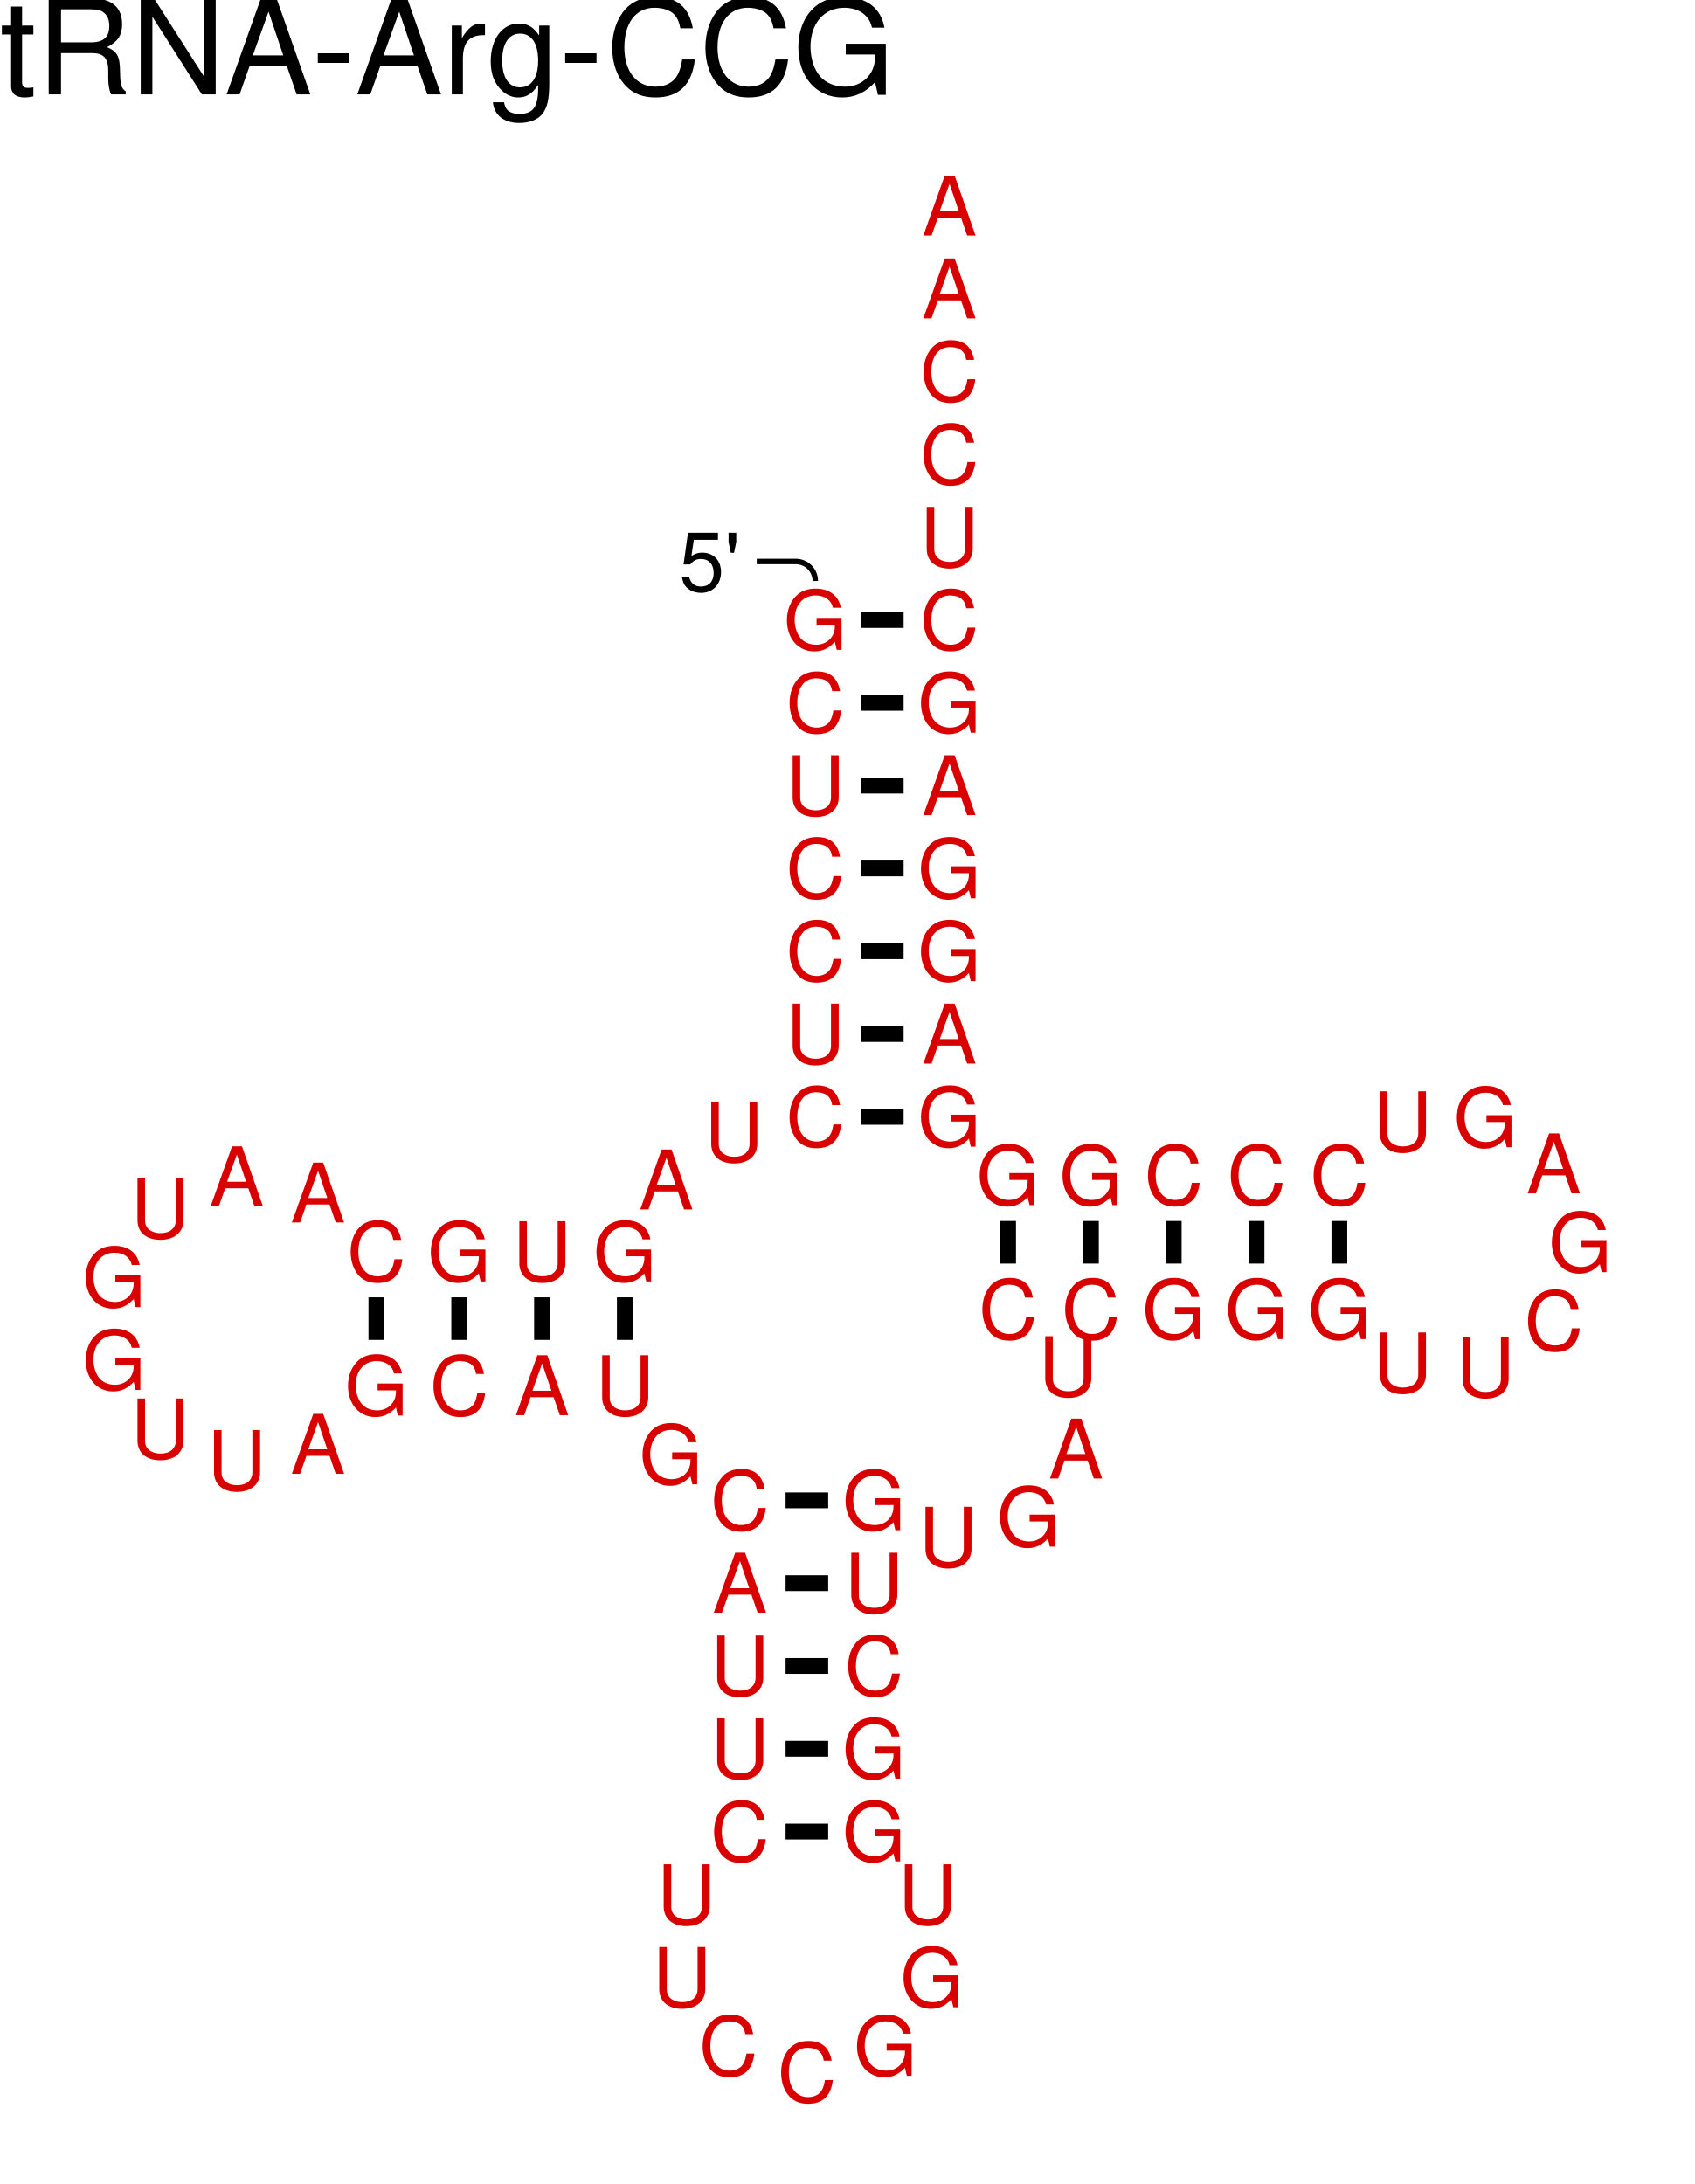
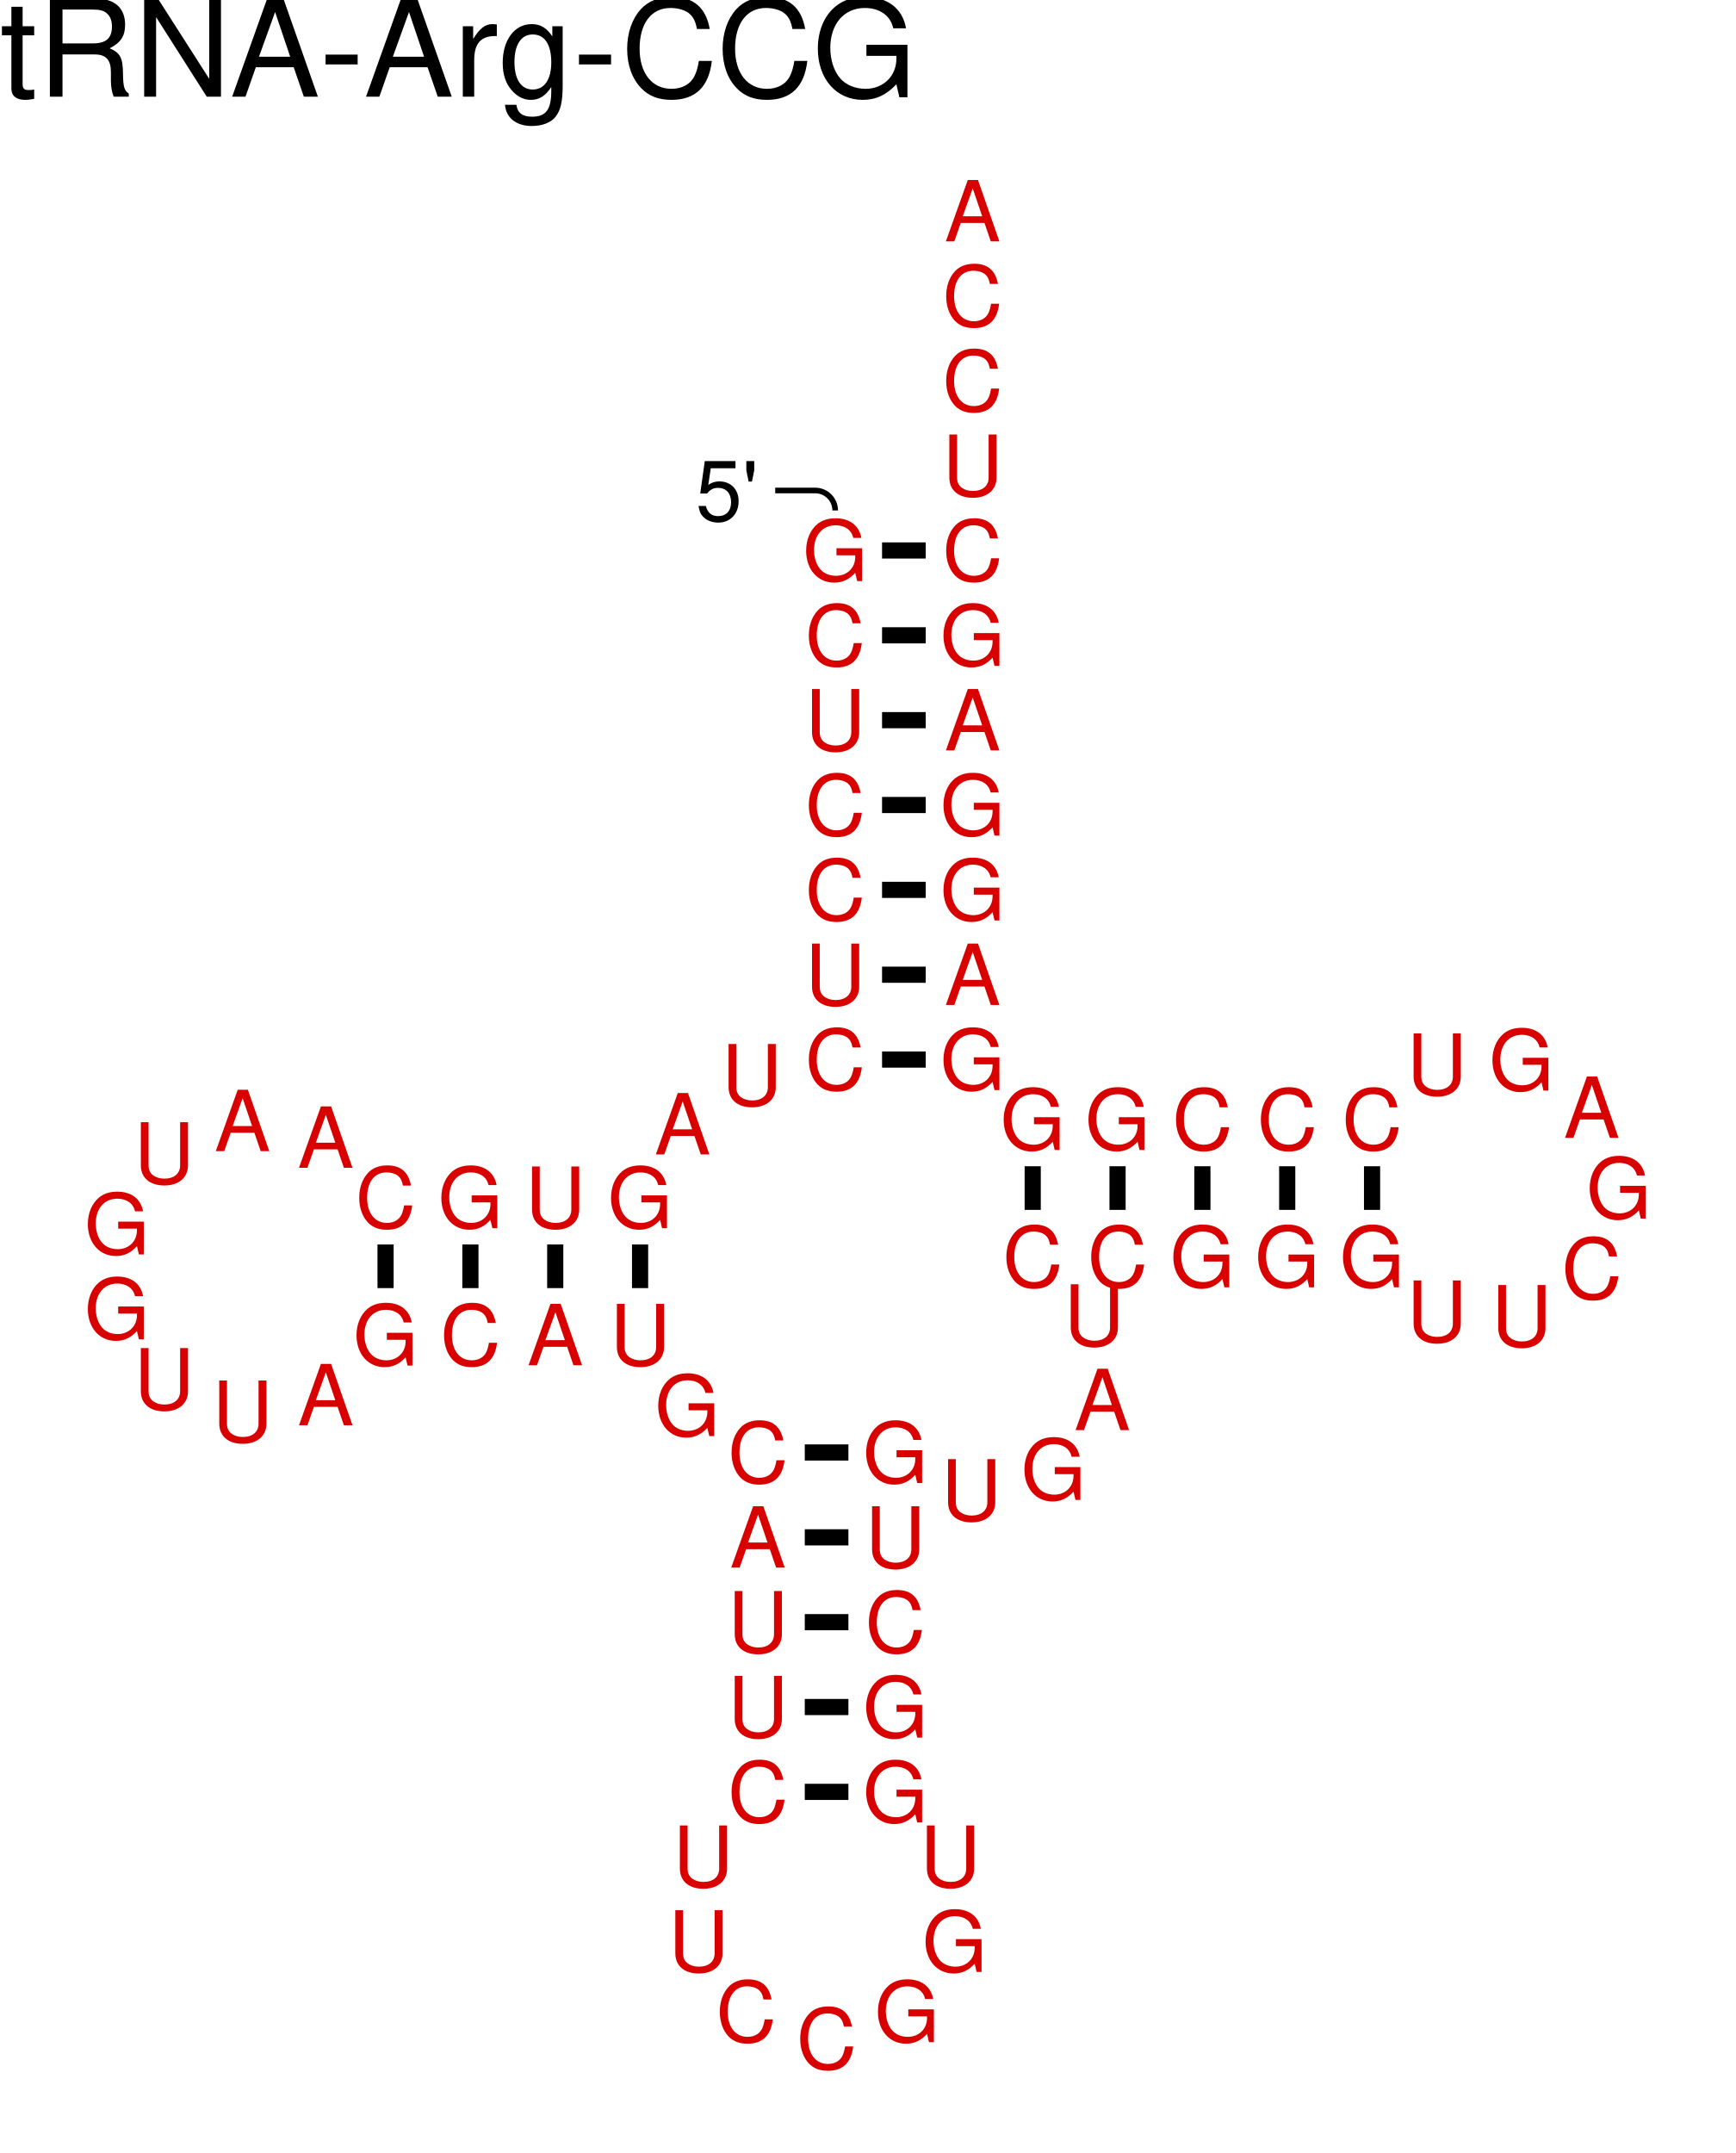
- <svg xmlns="http://www.w3.org/2000/svg" version="1.0" width="154.669" height="199.397" id="svg2403" xml:space="preserve">
+ <svg xmlns="http://www.w3.org/2000/svg" version="1.0" width="154.669" height="191.837" id="svg2403" xml:space="preserve">
  <text x="0" y="8.616" id="text1000">
    <tspan x="0" y="8.616" fill="#000000" font-variant="normal" font-weight="normal" font-style="normal" font-family="Helvetica, Arial, sans-serif" font-size="12" id="tspan1001">tRNA-Arg-CCG</tspan>
  </text>
+   <path fill="none" stroke="#000000" stroke-width="1.44" stroke-linecap="butt" stroke-linejoin="miter" d="M 78.602 49.048 L 82.49 49.048 " />
  <path fill="none" stroke="#000000" stroke-width="1.44" stroke-linecap="butt" stroke-linejoin="miter" d="M 78.602 56.608 L 82.49 56.608 " />
  <path fill="none" stroke="#000000" stroke-width="1.44" stroke-linecap="butt" stroke-linejoin="miter" d="M 78.602 64.168 L 82.49 64.168 " />
  <path fill="none" stroke="#000000" stroke-width="1.44" stroke-linecap="butt" stroke-linejoin="miter" d="M 78.602 71.728 L 82.49 71.728 " />
  <path fill="none" stroke="#000000" stroke-width="1.44" stroke-linecap="butt" stroke-linejoin="miter" d="M 78.602 79.288 L 82.49 79.288 " />
  <path fill="none" stroke="#000000" stroke-width="1.44" stroke-linecap="butt" stroke-linejoin="miter" d="M 78.602 86.849 L 82.49 86.849 " />
  <path fill="none" stroke="#000000" stroke-width="1.44" stroke-linecap="butt" stroke-linejoin="miter" d="M 78.602 94.409 L 82.49 94.409 " />
-   <path fill="none" stroke="#000000" stroke-width="1.44" stroke-linecap="butt" stroke-linejoin="miter" d="M 78.602 101.969 L 82.49 101.969 " />
-   <path fill="none" stroke="#000000" stroke-width="1.44" stroke-linecap="butt" stroke-linejoin="miter" d="M 57.038 118.445 L 57.038 122.333 " />
-   <path fill="none" stroke="#000000" stroke-width="1.44" stroke-linecap="butt" stroke-linejoin="miter" d="M 49.478 118.445 L 49.478 122.333 " />
-   <path fill="none" stroke="#000000" stroke-width="1.44" stroke-linecap="butt" stroke-linejoin="miter" d="M 41.919 118.445 L 41.919 122.333 " />
-   <path fill="none" stroke="#000000" stroke-width="1.44" stroke-linecap="butt" stroke-linejoin="miter" d="M 34.358 118.445 L 34.358 122.333 " />
+   <path fill="none" stroke="#000000" stroke-width="1.44" stroke-linecap="butt" stroke-linejoin="miter" d="M 57.038 110.885 L 57.038 114.773 " />
+   <path fill="none" stroke="#000000" stroke-width="1.44" stroke-linecap="butt" stroke-linejoin="miter" d="M 49.478 110.885 L 49.478 114.773 " />
+   <path fill="none" stroke="#000000" stroke-width="1.44" stroke-linecap="butt" stroke-linejoin="miter" d="M 41.919 110.885 L 41.919 114.773 " />
+   <path fill="none" stroke="#000000" stroke-width="1.44" stroke-linecap="butt" stroke-linejoin="miter" d="M 34.358 110.885 L 34.358 114.773 " />
+   <path fill="none" stroke="#000000" stroke-width="1.44" stroke-linecap="butt" stroke-linejoin="miter" d="M 71.715 129.42 L 75.603 129.42 " />
  <path fill="none" stroke="#000000" stroke-width="1.44" stroke-linecap="butt" stroke-linejoin="miter" d="M 71.715 136.98 L 75.603 136.98 " />
  <path fill="none" stroke="#000000" stroke-width="1.44" stroke-linecap="butt" stroke-linejoin="miter" d="M 71.715 144.54 L 75.603 144.54 " />
  <path fill="none" stroke="#000000" stroke-width="1.44" stroke-linecap="butt" stroke-linejoin="miter" d="M 71.715 152.1 L 75.603 152.1 " />
  <path fill="none" stroke="#000000" stroke-width="1.44" stroke-linecap="butt" stroke-linejoin="miter" d="M 71.715 159.66 L 75.603 159.66 " />
-   <path fill="none" stroke="#000000" stroke-width="1.44" stroke-linecap="butt" stroke-linejoin="miter" d="M 71.715 167.22 L 75.603 167.22 " />
-   <path fill="none" stroke="#000000" stroke-width="1.44" stroke-linecap="butt" stroke-linejoin="miter" d="M 92.026 115.363 L 92.026 111.475 " />
-   <path fill="none" stroke="#000000" stroke-width="1.44" stroke-linecap="butt" stroke-linejoin="miter" d="M 99.587 115.363 L 99.587 111.475 " />
-   <path fill="none" stroke="#000000" stroke-width="1.44" stroke-linecap="butt" stroke-linejoin="miter" d="M 107.146 115.363 L 107.146 111.475 " />
-   <path fill="none" stroke="#000000" stroke-width="1.44" stroke-linecap="butt" stroke-linejoin="miter" d="M 114.706 115.363 L 114.706 111.475 " />
-   <path fill="none" stroke="#000000" stroke-width="1.44" stroke-linecap="butt" stroke-linejoin="miter" d="M 122.266 115.363 L 122.266 111.475 " />
-   <text x="71.508" y="59.301" id="text1002">
-     <tspan x="71.508" y="59.301" fill="#d90000" font-variant="normal" font-weight="normal" font-style="normal" font-family="Helvetica, Arial, sans-serif" font-size="7.5" id="tspan1003">G</tspan>
-   </text>
-   <text x="71.718" y="66.861" id="text1004">
-     <tspan x="71.718" y="66.861" fill="#d90000" font-variant="normal" font-weight="normal" font-style="normal" font-family="Helvetica, Arial, sans-serif" font-size="7.5" id="tspan1005">C</tspan>
-   </text>
-   <text x="71.718" y="74.421" id="text1006">
-     <tspan x="71.718" y="74.421" fill="#d90000" font-variant="normal" font-weight="normal" font-style="normal" font-family="Helvetica, Arial, sans-serif" font-size="7.5" id="tspan1007">U</tspan>
-   </text>
-   <text x="71.718" y="81.981" id="text1008">
-     <tspan x="71.718" y="81.981" fill="#d90000" font-variant="normal" font-weight="normal" font-style="normal" font-family="Helvetica, Arial, sans-serif" font-size="7.5" id="tspan1009">C</tspan>
-   </text>
-   <text x="71.718" y="89.541" id="text1010">
-     <tspan x="71.718" y="89.541" fill="#d90000" font-variant="normal" font-weight="normal" font-style="normal" font-family="Helvetica, Arial, sans-serif" font-size="7.5" id="tspan1011">C</tspan>
-   </text>
-   <text x="71.718" y="97.101" id="text1012">
-     <tspan x="71.718" y="97.101" fill="#d90000" font-variant="normal" font-weight="normal" font-style="normal" font-family="Helvetica, Arial, sans-serif" font-size="7.5" id="tspan1013">U</tspan>
-   </text>
-   <text x="71.718" y="104.661" id="text1014">
-     <tspan x="71.718" y="104.661" fill="#d90000" font-variant="normal" font-weight="normal" font-style="normal" font-family="Helvetica, Arial, sans-serif" font-size="7.5" id="tspan1015">C</tspan>
-   </text>
-   <text x="64.287" y="106.051" id="text1016">
-     <tspan x="64.287" y="106.051" fill="#d90000" font-variant="normal" font-weight="normal" font-style="normal" font-family="Helvetica, Arial, sans-serif" font-size="7.5" id="tspan1017">U</tspan>
-   </text>
-   <text x="58.321" y="110.417" id="text1018">
-     <tspan x="58.321" y="110.417" fill="#d90000" font-variant="normal" font-weight="normal" font-style="normal" font-family="Helvetica, Arial, sans-serif" font-size="7.5" id="tspan1019">A</tspan>
-   </text>
-   <text x="54.121" y="116.962" id="text1020">
-     <tspan x="54.121" y="116.962" fill="#d90000" font-variant="normal" font-weight="normal" font-style="normal" font-family="Helvetica, Arial, sans-serif" font-size="7.5" id="tspan1021">G</tspan>
-   </text>
-   <text x="46.771" y="116.962" id="text1022">
-     <tspan x="46.771" y="116.962" fill="#d90000" font-variant="normal" font-weight="normal" font-style="normal" font-family="Helvetica, Arial, sans-serif" font-size="7.5" id="tspan1023">U</tspan>
-   </text>
-   <text x="39.001" y="116.962" id="text1024">
-     <tspan x="39.001" y="116.962" fill="#d90000" font-variant="normal" font-weight="normal" font-style="normal" font-family="Helvetica, Arial, sans-serif" font-size="7.5" id="tspan1025">G</tspan>
-   </text>
-   <text x="31.651" y="116.962" id="text1026">
-     <tspan x="31.651" y="116.962" fill="#d90000" font-variant="normal" font-weight="normal" font-style="normal" font-family="Helvetica, Arial, sans-serif" font-size="7.5" id="tspan1027">C</tspan>
-   </text>
-   <text x="26.518" y="111.609" id="text1028">
-     <tspan x="26.518" y="111.609" fill="#d90000" font-variant="normal" font-weight="normal" font-style="normal" font-family="Helvetica, Arial, sans-serif" font-size="7.5" id="tspan1029">A</tspan>
-   </text>
-   <text x="19.105" y="110.128" id="text1030">
-     <tspan x="19.105" y="110.128" fill="#d90000" font-variant="normal" font-weight="normal" font-style="normal" font-family="Helvetica, Arial, sans-serif" font-size="7.5" id="tspan1031">A</tspan>
-   </text>
-   <text x="11.912" y="113.017" id="text1032">
-     <tspan x="11.912" y="113.017" fill="#d90000" font-variant="normal" font-weight="normal" font-style="normal" font-family="Helvetica, Arial, sans-serif" font-size="7.5" id="tspan1033">U</tspan>
-   </text>
-   <text x="7.5" y="119.302" id="text1034">
-     <tspan x="7.5" y="119.302" fill="#d90000" font-variant="normal" font-weight="normal" font-style="normal" font-family="Helvetica, Arial, sans-serif" font-size="7.5" id="tspan1035">G</tspan>
-   </text>
-   <text x="7.5" y="126.862" id="text1036">
-     <tspan x="7.5" y="126.862" fill="#d90000" font-variant="normal" font-weight="normal" font-style="normal" font-family="Helvetica, Arial, sans-serif" font-size="7.5" id="tspan1037">G</tspan>
-   </text>
-   <text x="11.912" y="133.146" id="text1038">
-     <tspan x="11.912" y="133.146" fill="#d90000" font-variant="normal" font-weight="normal" font-style="normal" font-family="Helvetica, Arial, sans-serif" font-size="7.5" id="tspan1039">U</tspan>
-   </text>
-   <text x="18.898" y="136.035" id="text1040">
-     <tspan x="18.898" y="136.035" fill="#d90000" font-variant="normal" font-weight="normal" font-style="normal" font-family="Helvetica, Arial, sans-serif" font-size="7.5" id="tspan1041">U</tspan>
-   </text>
-   <text x="26.518" y="134.554" id="text1042">
-     <tspan x="26.518" y="134.554" fill="#d90000" font-variant="normal" font-weight="normal" font-style="normal" font-family="Helvetica, Arial, sans-serif" font-size="7.5" id="tspan1043">A</tspan>
-   </text>
-   <text x="31.441" y="129.202" id="text1044">
-     <tspan x="31.441" y="129.202" fill="#d90000" font-variant="normal" font-weight="normal" font-style="normal" font-family="Helvetica, Arial, sans-serif" font-size="7.5" id="tspan1045">G</tspan>
-   </text>
-   <text x="39.211" y="129.202" id="text1046">
-     <tspan x="39.211" y="129.202" fill="#d90000" font-variant="normal" font-weight="normal" font-style="normal" font-family="Helvetica, Arial, sans-serif" font-size="7.5" id="tspan1047">C</tspan>
-   </text>
-   <text x="46.977" y="129.202" id="text1048">
-     <tspan x="46.977" y="129.202" fill="#d90000" font-variant="normal" font-weight="normal" font-style="normal" font-family="Helvetica, Arial, sans-serif" font-size="7.5" id="tspan1049">A</tspan>
-   </text>
-   <text x="54.331" y="129.202" id="text1050">
-     <tspan x="54.331" y="129.202" fill="#d90000" font-variant="normal" font-weight="normal" font-style="normal" font-family="Helvetica, Arial, sans-serif" font-size="7.5" id="tspan1051">U</tspan>
-   </text>
-   <text x="58.328" y="135.483" id="text1052">
-     <tspan x="58.328" y="135.483" fill="#d90000" font-variant="normal" font-weight="normal" font-style="normal" font-family="Helvetica, Arial, sans-serif" font-size="7.5" id="tspan1053">G</tspan>
-   </text>
-   <text x="64.831" y="139.673" id="text1054">
-     <tspan x="64.831" y="139.673" fill="#d90000" font-variant="normal" font-weight="normal" font-style="normal" font-family="Helvetica, Arial, sans-serif" font-size="7.5" id="tspan1055">C</tspan>
-   </text>
-   <text x="65.037" y="147.233" id="text1056">
-     <tspan x="65.037" y="147.233" fill="#d90000" font-variant="normal" font-weight="normal" font-style="normal" font-family="Helvetica, Arial, sans-serif" font-size="7.5" id="tspan1057">A</tspan>
-   </text>
-   <text x="64.831" y="154.793" id="text1058">
-     <tspan x="64.831" y="154.793" fill="#d90000" font-variant="normal" font-weight="normal" font-style="normal" font-family="Helvetica, Arial, sans-serif" font-size="7.5" id="tspan1059">U</tspan>
-   </text>
-   <text x="64.831" y="162.353" id="text1060">
-     <tspan x="64.831" y="162.353" fill="#d90000" font-variant="normal" font-weight="normal" font-style="normal" font-family="Helvetica, Arial, sans-serif" font-size="7.5" id="tspan1061">U</tspan>
-   </text>
-   <text x="64.831" y="169.913" id="text1062">
-     <tspan x="64.831" y="169.913" fill="#d90000" font-variant="normal" font-weight="normal" font-style="normal" font-family="Helvetica, Arial, sans-serif" font-size="7.5" id="tspan1063">C</tspan>
-   </text>
-   <text x="59.944" y="175.68" id="text1064">
-     <tspan x="59.944" y="175.68" fill="#d90000" font-variant="normal" font-weight="normal" font-style="normal" font-family="Helvetica, Arial, sans-serif" font-size="7.5" id="tspan1065">U</tspan>
-   </text>
-   <text x="59.541" y="183.23" id="text1066">
-     <tspan x="59.541" y="183.23" fill="#d90000" font-variant="normal" font-weight="normal" font-style="normal" font-family="Helvetica, Arial, sans-serif" font-size="7.5" id="tspan1067">U</tspan>
-   </text>
-   <text x="63.786" y="189.485" id="text1068">
-     <tspan x="63.786" y="189.485" fill="#d90000" font-variant="normal" font-weight="normal" font-style="normal" font-family="Helvetica, Arial, sans-serif" font-size="7.5" id="tspan1069">C</tspan>
-   </text>
-   <text x="70.951" y="191.897" id="text1070">
-     <tspan x="70.951" y="191.897" fill="#d90000" font-variant="normal" font-weight="normal" font-style="normal" font-family="Helvetica, Arial, sans-serif" font-size="7.5" id="tspan1071">C</tspan>
-   </text>
-   <text x="77.906" y="189.485" id="text1072">
-     <tspan x="77.906" y="189.485" fill="#d90000" font-variant="normal" font-weight="normal" font-style="normal" font-family="Helvetica, Arial, sans-serif" font-size="7.5" id="tspan1073">G</tspan>
-   </text>
-   <text x="82.151" y="183.23" id="text1074">
-     <tspan x="82.151" y="183.23" fill="#d90000" font-variant="normal" font-weight="normal" font-style="normal" font-family="Helvetica, Arial, sans-serif" font-size="7.5" id="tspan1075">G</tspan>
-   </text>
-   <text x="81.959" y="175.68" id="text1076">
-     <tspan x="81.959" y="175.68" fill="#d90000" font-variant="normal" font-weight="normal" font-style="normal" font-family="Helvetica, Arial, sans-serif" font-size="7.5" id="tspan1077">U</tspan>
-   </text>
-   <text x="76.861" y="169.913" id="text1078">
-     <tspan x="76.861" y="169.913" fill="#d90000" font-variant="normal" font-weight="normal" font-style="normal" font-family="Helvetica, Arial, sans-serif" font-size="7.5" id="tspan1079">G</tspan>
-   </text>
-   <text x="76.861" y="162.353" id="text1080">
-     <tspan x="76.861" y="162.353" fill="#d90000" font-variant="normal" font-weight="normal" font-style="normal" font-family="Helvetica, Arial, sans-serif" font-size="7.5" id="tspan1081">G</tspan>
-   </text>
-   <text x="77.071" y="154.793" id="text1082">
-     <tspan x="77.071" y="154.793" fill="#d90000" font-variant="normal" font-weight="normal" font-style="normal" font-family="Helvetica, Arial, sans-serif" font-size="7.5" id="tspan1083">C</tspan>
-   </text>
-   <text x="77.071" y="147.233" id="text1084">
-     <tspan x="77.071" y="147.233" fill="#d90000" font-variant="normal" font-weight="normal" font-style="normal" font-family="Helvetica, Arial, sans-serif" font-size="7.5" id="tspan1085">U</tspan>
-   </text>
-   <text x="76.861" y="139.673" id="text1086">
-     <tspan x="76.861" y="139.673" fill="#d90000" font-variant="normal" font-weight="normal" font-style="normal" font-family="Helvetica, Arial, sans-serif" font-size="7.5" id="tspan1087">G</tspan>
-   </text>
-   <text x="83.843" y="143.034" id="text1088">
-     <tspan x="83.843" y="143.034" fill="#d90000" font-variant="normal" font-weight="normal" font-style="normal" font-family="Helvetica, Arial, sans-serif" font-size="7.5" id="tspan1089">U</tspan>
-   </text>
-   <text x="90.96" y="141.171" id="text1090">
-     <tspan x="90.96" y="141.171" fill="#d90000" font-variant="normal" font-weight="normal" font-style="normal" font-family="Helvetica, Arial, sans-serif" font-size="7.5" id="tspan1091">G</tspan>
-   </text>
-   <text x="95.721" y="134.984" id="text1092">
-     <tspan x="95.721" y="134.984" fill="#d90000" font-variant="normal" font-weight="normal" font-style="normal" font-family="Helvetica, Arial, sans-serif" font-size="7.5" id="tspan1093">A</tspan>
-   </text>
-   <text x="94.779" y="127.46" id="text1094">
-     <tspan x="94.779" y="127.46" fill="#d90000" font-variant="normal" font-weight="normal" font-style="normal" font-family="Helvetica, Arial, sans-serif" font-size="7.5" id="tspan1095">U</tspan>
-   </text>
-   <text x="89.319" y="122.231" id="text1096">
-     <tspan x="89.319" y="122.231" fill="#d90000" font-variant="normal" font-weight="normal" font-style="normal" font-family="Helvetica, Arial, sans-serif" font-size="7.5" id="tspan1097">C</tspan>
-   </text>
-   <text x="96.879" y="122.231" id="text1098">
-     <tspan x="96.879" y="122.231" fill="#d90000" font-variant="normal" font-weight="normal" font-style="normal" font-family="Helvetica, Arial, sans-serif" font-size="7.5" id="tspan1099">C</tspan>
-   </text>
-   <text x="104.229" y="122.231" id="text1100">
-     <tspan x="104.229" y="122.231" fill="#d90000" font-variant="normal" font-weight="normal" font-style="normal" font-family="Helvetica, Arial, sans-serif" font-size="7.5" id="tspan1101">G</tspan>
-   </text>
-   <text x="111.789" y="122.231" id="text1102">
-     <tspan x="111.789" y="122.231" fill="#d90000" font-variant="normal" font-weight="normal" font-style="normal" font-family="Helvetica, Arial, sans-serif" font-size="7.5" id="tspan1103">G</tspan>
-   </text>
-   <text x="119.349" y="122.231" id="text1104">
-     <tspan x="119.349" y="122.231" fill="#d90000" font-variant="normal" font-weight="normal" font-style="normal" font-family="Helvetica, Arial, sans-serif" font-size="7.5" id="tspan1105">G</tspan>
-   </text>
-   <text x="125.327" y="127.119" id="text1106">
-     <tspan x="125.327" y="127.119" fill="#d90000" font-variant="normal" font-weight="normal" font-style="normal" font-family="Helvetica, Arial, sans-serif" font-size="7.5" id="tspan1107">U</tspan>
-   </text>
-   <text x="132.876" y="127.522" id="text1108">
-     <tspan x="132.876" y="127.522" fill="#d90000" font-variant="normal" font-weight="normal" font-style="normal" font-family="Helvetica, Arial, sans-serif" font-size="7.5" id="tspan1109">U</tspan>
-   </text>
-   <text x="139.131" y="123.276" id="text1110">
-     <tspan x="139.131" y="123.276" fill="#d90000" font-variant="normal" font-weight="normal" font-style="normal" font-family="Helvetica, Arial, sans-serif" font-size="7.5" id="tspan1111">C</tspan>
-   </text>
-   <text x="141.334" y="116.111" id="text1112">
-     <tspan x="141.334" y="116.111" fill="#d90000" font-variant="normal" font-weight="normal" font-style="normal" font-family="Helvetica, Arial, sans-serif" font-size="7.5" id="tspan1113">G</tspan>
-   </text>
-   <text x="139.337" y="108.947" id="text1114">
-     <tspan x="139.337" y="108.947" fill="#d90000" font-variant="normal" font-weight="normal" font-style="normal" font-family="Helvetica, Arial, sans-serif" font-size="7.5" id="tspan1115">A</tspan>
-   </text>
-   <text x="132.666" y="104.701" id="text1116">
-     <tspan x="132.666" y="104.701" fill="#d90000" font-variant="normal" font-weight="normal" font-style="normal" font-family="Helvetica, Arial, sans-serif" font-size="7.5" id="tspan1117">G</tspan>
-   </text>
-   <text x="125.327" y="105.104" id="text1118">
-     <tspan x="125.327" y="105.104" fill="#d90000" font-variant="normal" font-weight="normal" font-style="normal" font-family="Helvetica, Arial, sans-serif" font-size="7.5" id="tspan1119">U</tspan>
-   </text>
-   <text x="119.559" y="109.991" id="text1120">
-     <tspan x="119.559" y="109.991" fill="#d90000" font-variant="normal" font-weight="normal" font-style="normal" font-family="Helvetica, Arial, sans-serif" font-size="7.5" id="tspan1121">C</tspan>
-   </text>
-   <text x="111.999" y="109.991" id="text1122">
-     <tspan x="111.999" y="109.991" fill="#d90000" font-variant="normal" font-weight="normal" font-style="normal" font-family="Helvetica, Arial, sans-serif" font-size="7.5" id="tspan1123">C</tspan>
-   </text>
-   <text x="104.439" y="109.991" id="text1124">
-     <tspan x="104.439" y="109.991" fill="#d90000" font-variant="normal" font-weight="normal" font-style="normal" font-family="Helvetica, Arial, sans-serif" font-size="7.5" id="tspan1125">C</tspan>
-   </text>
-   <text x="96.669" y="109.991" id="text1126">
-     <tspan x="96.669" y="109.991" fill="#d90000" font-variant="normal" font-weight="normal" font-style="normal" font-family="Helvetica, Arial, sans-serif" font-size="7.5" id="tspan1127">G</tspan>
-   </text>
-   <text x="89.109" y="109.991" id="text1128">
-     <tspan x="89.109" y="109.991" fill="#d90000" font-variant="normal" font-weight="normal" font-style="normal" font-family="Helvetica, Arial, sans-serif" font-size="7.5" id="tspan1129">G</tspan>
-   </text>
-   <text x="83.748" y="104.661" id="text1130">
-     <tspan x="83.748" y="104.661" fill="#d90000" font-variant="normal" font-weight="normal" font-style="normal" font-family="Helvetica, Arial, sans-serif" font-size="7.5" id="tspan1131">G</tspan>
-   </text>
-   <text x="84.164" y="97.101" id="text1132">
-     <tspan x="84.164" y="97.101" fill="#d90000" font-variant="normal" font-weight="normal" font-style="normal" font-family="Helvetica, Arial, sans-serif" font-size="7.5" id="tspan1133">A</tspan>
-   </text>
-   <text x="83.748" y="89.541" id="text1134">
-     <tspan x="83.748" y="89.541" fill="#d90000" font-variant="normal" font-weight="normal" font-style="normal" font-family="Helvetica, Arial, sans-serif" font-size="7.5" id="tspan1135">G</tspan>
-   </text>
-   <text x="83.748" y="81.981" id="text1136">
-     <tspan x="83.748" y="81.981" fill="#d90000" font-variant="normal" font-weight="normal" font-style="normal" font-family="Helvetica, Arial, sans-serif" font-size="7.5" id="tspan1137">G</tspan>
-   </text>
-   <text x="84.164" y="74.421" id="text1138">
-     <tspan x="84.164" y="74.421" fill="#d90000" font-variant="normal" font-weight="normal" font-style="normal" font-family="Helvetica, Arial, sans-serif" font-size="7.5" id="tspan1139">A</tspan>
-   </text>
-   <text x="83.748" y="66.861" id="text1140">
-     <tspan x="83.748" y="66.861" fill="#d90000" font-variant="normal" font-weight="normal" font-style="normal" font-family="Helvetica, Arial, sans-serif" font-size="7.5" id="tspan1141">G</tspan>
-   </text>
-   <text x="83.958" y="59.301" id="text1142">
-     <tspan x="83.958" y="59.301" fill="#d90000" font-variant="normal" font-weight="normal" font-style="normal" font-family="Helvetica, Arial, sans-serif" font-size="7.5" id="tspan1143">C</tspan>
-   </text>
-   <text x="83.958" y="51.741" id="text1144">
-     <tspan x="83.958" y="51.741" fill="#d90000" font-variant="normal" font-weight="normal" font-style="normal" font-family="Helvetica, Arial, sans-serif" font-size="7.5" id="tspan1145">U</tspan>
-   </text>
-   <text x="83.958" y="44.181" id="text1146">
-     <tspan x="83.958" y="44.181" fill="#d90000" font-variant="normal" font-weight="normal" font-style="normal" font-family="Helvetica, Arial, sans-serif" font-size="7.5" id="tspan1147">C</tspan>
-   </text>
-   <text x="83.958" y="36.621" id="text1148">
-     <tspan x="83.958" y="36.621" fill="#d90000" font-variant="normal" font-weight="normal" font-style="normal" font-family="Helvetica, Arial, sans-serif" font-size="7.5" id="tspan1149">C</tspan>
-   </text>
-   <text x="84.164" y="29.061" id="text1150">
-     <tspan x="84.164" y="29.061" fill="#d90000" font-variant="normal" font-weight="normal" font-style="normal" font-family="Helvetica, Arial, sans-serif" font-size="7.5" id="tspan1151">A</tspan>
-   </text>
-   <text x="84.164" y="21.501" id="text1152">
-     <tspan x="84.164" y="21.501" fill="#d90000" font-variant="normal" font-weight="normal" font-style="normal" font-family="Helvetica, Arial, sans-serif" font-size="7.5" id="tspan1153">A</tspan>
-   </text>
-   <path fill="none" stroke="#000000" stroke-width="0.5" stroke-linecap="butt" stroke-linejoin="miter" d="M 74.425 53.045 A 1.782,1.782 270 0,0 72.644,51.263L 69.08 51.263 " />
-   <text x="61.977" y="53.955" id="text1154">
-     <tspan x="61.977" y="53.955" fill="#000000" font-variant="normal" font-weight="normal" font-style="normal" font-family="Helvetica, Arial, sans-serif" font-size="7.5" id="tspan1155">5'</tspan>
+   <path fill="none" stroke="#000000" stroke-width="1.44" stroke-linecap="butt" stroke-linejoin="miter" d="M 92.026 107.803 L 92.026 103.915 " />
+   <path fill="none" stroke="#000000" stroke-width="1.44" stroke-linecap="butt" stroke-linejoin="miter" d="M 99.587 107.803 L 99.587 103.915 " />
+   <path fill="none" stroke="#000000" stroke-width="1.44" stroke-linecap="butt" stroke-linejoin="miter" d="M 107.146 107.803 L 107.146 103.915 " />
+   <path fill="none" stroke="#000000" stroke-width="1.44" stroke-linecap="butt" stroke-linejoin="miter" d="M 114.706 107.803 L 114.706 103.915 " />
+   <path fill="none" stroke="#000000" stroke-width="1.44" stroke-linecap="butt" stroke-linejoin="miter" d="M 122.266 107.803 L 122.266 103.915 " />
+   <text x="71.508" y="51.741" id="text1002">
+     <tspan x="71.508" y="51.741" fill="#d90000" font-variant="normal" font-weight="normal" font-style="normal" font-family="Helvetica, Arial, sans-serif" font-size="7.5" id="tspan1003">G</tspan>
+   </text>
+   <text x="71.718" y="59.301" id="text1004">
+     <tspan x="71.718" y="59.301" fill="#d90000" font-variant="normal" font-weight="normal" font-style="normal" font-family="Helvetica, Arial, sans-serif" font-size="7.5" id="tspan1005">C</tspan>
+   </text>
+   <text x="71.718" y="66.861" id="text1006">
+     <tspan x="71.718" y="66.861" fill="#d90000" font-variant="normal" font-weight="normal" font-style="normal" font-family="Helvetica, Arial, sans-serif" font-size="7.5" id="tspan1007">U</tspan>
+   </text>
+   <text x="71.718" y="74.421" id="text1008">
+     <tspan x="71.718" y="74.421" fill="#d90000" font-variant="normal" font-weight="normal" font-style="normal" font-family="Helvetica, Arial, sans-serif" font-size="7.5" id="tspan1009">C</tspan>
+   </text>
+   <text x="71.718" y="81.981" id="text1010">
+     <tspan x="71.718" y="81.981" fill="#d90000" font-variant="normal" font-weight="normal" font-style="normal" font-family="Helvetica, Arial, sans-serif" font-size="7.5" id="tspan1011">C</tspan>
+   </text>
+   <text x="71.718" y="89.541" id="text1012">
+     <tspan x="71.718" y="89.541" fill="#d90000" font-variant="normal" font-weight="normal" font-style="normal" font-family="Helvetica, Arial, sans-serif" font-size="7.5" id="tspan1013">U</tspan>
+   </text>
+   <text x="71.718" y="97.101" id="text1014">
+     <tspan x="71.718" y="97.101" fill="#d90000" font-variant="normal" font-weight="normal" font-style="normal" font-family="Helvetica, Arial, sans-serif" font-size="7.5" id="tspan1015">C</tspan>
+   </text>
+   <text x="64.287" y="98.491" id="text1016">
+     <tspan x="64.287" y="98.491" fill="#d90000" font-variant="normal" font-weight="normal" font-style="normal" font-family="Helvetica, Arial, sans-serif" font-size="7.5" id="tspan1017">U</tspan>
+   </text>
+   <text x="58.321" y="102.857" id="text1018">
+     <tspan x="58.321" y="102.857" fill="#d90000" font-variant="normal" font-weight="normal" font-style="normal" font-family="Helvetica, Arial, sans-serif" font-size="7.5" id="tspan1019">A</tspan>
+   </text>
+   <text x="54.121" y="109.402" id="text1020">
+     <tspan x="54.121" y="109.402" fill="#d90000" font-variant="normal" font-weight="normal" font-style="normal" font-family="Helvetica, Arial, sans-serif" font-size="7.5" id="tspan1021">G</tspan>
+   </text>
+   <text x="46.771" y="109.402" id="text1022">
+     <tspan x="46.771" y="109.402" fill="#d90000" font-variant="normal" font-weight="normal" font-style="normal" font-family="Helvetica, Arial, sans-serif" font-size="7.5" id="tspan1023">U</tspan>
+   </text>
+   <text x="39.001" y="109.402" id="text1024">
+     <tspan x="39.001" y="109.402" fill="#d90000" font-variant="normal" font-weight="normal" font-style="normal" font-family="Helvetica, Arial, sans-serif" font-size="7.5" id="tspan1025">G</tspan>
+   </text>
+   <text x="31.651" y="109.402" id="text1026">
+     <tspan x="31.651" y="109.402" fill="#d90000" font-variant="normal" font-weight="normal" font-style="normal" font-family="Helvetica, Arial, sans-serif" font-size="7.5" id="tspan1027">C</tspan>
+   </text>
+   <text x="26.518" y="104.049" id="text1028">
+     <tspan x="26.518" y="104.049" fill="#d90000" font-variant="normal" font-weight="normal" font-style="normal" font-family="Helvetica, Arial, sans-serif" font-size="7.5" id="tspan1029">A</tspan>
+   </text>
+   <text x="19.105" y="102.568" id="text1030">
+     <tspan x="19.105" y="102.568" fill="#d90000" font-variant="normal" font-weight="normal" font-style="normal" font-family="Helvetica, Arial, sans-serif" font-size="7.5" id="tspan1031">A</tspan>
+   </text>
+   <text x="11.912" y="105.457" id="text1032">
+     <tspan x="11.912" y="105.457" fill="#d90000" font-variant="normal" font-weight="normal" font-style="normal" font-family="Helvetica, Arial, sans-serif" font-size="7.5" id="tspan1033">U</tspan>
+   </text>
+   <text x="7.5" y="111.742" id="text1034">
+     <tspan x="7.5" y="111.742" fill="#d90000" font-variant="normal" font-weight="normal" font-style="normal" font-family="Helvetica, Arial, sans-serif" font-size="7.5" id="tspan1035">G</tspan>
+   </text>
+   <text x="7.5" y="119.302" id="text1036">
+     <tspan x="7.5" y="119.302" fill="#d90000" font-variant="normal" font-weight="normal" font-style="normal" font-family="Helvetica, Arial, sans-serif" font-size="7.5" id="tspan1037">G</tspan>
+   </text>
+   <text x="11.912" y="125.586" id="text1038">
+     <tspan x="11.912" y="125.586" fill="#d90000" font-variant="normal" font-weight="normal" font-style="normal" font-family="Helvetica, Arial, sans-serif" font-size="7.5" id="tspan1039">U</tspan>
+   </text>
+   <text x="18.898" y="128.475" id="text1040">
+     <tspan x="18.898" y="128.475" fill="#d90000" font-variant="normal" font-weight="normal" font-style="normal" font-family="Helvetica, Arial, sans-serif" font-size="7.5" id="tspan1041">U</tspan>
+   </text>
+   <text x="26.518" y="126.994" id="text1042">
+     <tspan x="26.518" y="126.994" fill="#d90000" font-variant="normal" font-weight="normal" font-style="normal" font-family="Helvetica, Arial, sans-serif" font-size="7.5" id="tspan1043">A</tspan>
+   </text>
+   <text x="31.441" y="121.642" id="text1044">
+     <tspan x="31.441" y="121.642" fill="#d90000" font-variant="normal" font-weight="normal" font-style="normal" font-family="Helvetica, Arial, sans-serif" font-size="7.5" id="tspan1045">G</tspan>
+   </text>
+   <text x="39.211" y="121.642" id="text1046">
+     <tspan x="39.211" y="121.642" fill="#d90000" font-variant="normal" font-weight="normal" font-style="normal" font-family="Helvetica, Arial, sans-serif" font-size="7.5" id="tspan1047">C</tspan>
+   </text>
+   <text x="46.977" y="121.642" id="text1048">
+     <tspan x="46.977" y="121.642" fill="#d90000" font-variant="normal" font-weight="normal" font-style="normal" font-family="Helvetica, Arial, sans-serif" font-size="7.5" id="tspan1049">A</tspan>
+   </text>
+   <text x="54.331" y="121.642" id="text1050">
+     <tspan x="54.331" y="121.642" fill="#d90000" font-variant="normal" font-weight="normal" font-style="normal" font-family="Helvetica, Arial, sans-serif" font-size="7.5" id="tspan1051">U</tspan>
+   </text>
+   <text x="58.328" y="127.923" id="text1052">
+     <tspan x="58.328" y="127.923" fill="#d90000" font-variant="normal" font-weight="normal" font-style="normal" font-family="Helvetica, Arial, sans-serif" font-size="7.5" id="tspan1053">G</tspan>
+   </text>
+   <text x="64.831" y="132.113" id="text1054">
+     <tspan x="64.831" y="132.113" fill="#d90000" font-variant="normal" font-weight="normal" font-style="normal" font-family="Helvetica, Arial, sans-serif" font-size="7.5" id="tspan1055">C</tspan>
+   </text>
+   <text x="65.037" y="139.673" id="text1056">
+     <tspan x="65.037" y="139.673" fill="#d90000" font-variant="normal" font-weight="normal" font-style="normal" font-family="Helvetica, Arial, sans-serif" font-size="7.5" id="tspan1057">A</tspan>
+   </text>
+   <text x="64.831" y="147.233" id="text1058">
+     <tspan x="64.831" y="147.233" fill="#d90000" font-variant="normal" font-weight="normal" font-style="normal" font-family="Helvetica, Arial, sans-serif" font-size="7.5" id="tspan1059">U</tspan>
+   </text>
+   <text x="64.831" y="154.793" id="text1060">
+     <tspan x="64.831" y="154.793" fill="#d90000" font-variant="normal" font-weight="normal" font-style="normal" font-family="Helvetica, Arial, sans-serif" font-size="7.5" id="tspan1061">U</tspan>
+   </text>
+   <text x="64.831" y="162.353" id="text1062">
+     <tspan x="64.831" y="162.353" fill="#d90000" font-variant="normal" font-weight="normal" font-style="normal" font-family="Helvetica, Arial, sans-serif" font-size="7.5" id="tspan1063">C</tspan>
+   </text>
+   <text x="59.944" y="168.12" id="text1064">
+     <tspan x="59.944" y="168.12" fill="#d90000" font-variant="normal" font-weight="normal" font-style="normal" font-family="Helvetica, Arial, sans-serif" font-size="7.5" id="tspan1065">U</tspan>
+   </text>
+   <text x="59.541" y="175.67" id="text1066">
+     <tspan x="59.541" y="175.67" fill="#d90000" font-variant="normal" font-weight="normal" font-style="normal" font-family="Helvetica, Arial, sans-serif" font-size="7.5" id="tspan1067">U</tspan>
+   </text>
+   <text x="63.786" y="181.925" id="text1068">
+     <tspan x="63.786" y="181.925" fill="#d90000" font-variant="normal" font-weight="normal" font-style="normal" font-family="Helvetica, Arial, sans-serif" font-size="7.5" id="tspan1069">C</tspan>
+   </text>
+   <text x="70.951" y="184.337" id="text1070">
+     <tspan x="70.951" y="184.337" fill="#d90000" font-variant="normal" font-weight="normal" font-style="normal" font-family="Helvetica, Arial, sans-serif" font-size="7.5" id="tspan1071">C</tspan>
+   </text>
+   <text x="77.906" y="181.925" id="text1072">
+     <tspan x="77.906" y="181.925" fill="#d90000" font-variant="normal" font-weight="normal" font-style="normal" font-family="Helvetica, Arial, sans-serif" font-size="7.5" id="tspan1073">G</tspan>
+   </text>
+   <text x="82.151" y="175.67" id="text1074">
+     <tspan x="82.151" y="175.67" fill="#d90000" font-variant="normal" font-weight="normal" font-style="normal" font-family="Helvetica, Arial, sans-serif" font-size="7.5" id="tspan1075">G</tspan>
+   </text>
+   <text x="81.959" y="168.12" id="text1076">
+     <tspan x="81.959" y="168.12" fill="#d90000" font-variant="normal" font-weight="normal" font-style="normal" font-family="Helvetica, Arial, sans-serif" font-size="7.5" id="tspan1077">U</tspan>
+   </text>
+   <text x="76.861" y="162.353" id="text1078">
+     <tspan x="76.861" y="162.353" fill="#d90000" font-variant="normal" font-weight="normal" font-style="normal" font-family="Helvetica, Arial, sans-serif" font-size="7.5" id="tspan1079">G</tspan>
+   </text>
+   <text x="76.861" y="154.793" id="text1080">
+     <tspan x="76.861" y="154.793" fill="#d90000" font-variant="normal" font-weight="normal" font-style="normal" font-family="Helvetica, Arial, sans-serif" font-size="7.5" id="tspan1081">G</tspan>
+   </text>
+   <text x="77.071" y="147.233" id="text1082">
+     <tspan x="77.071" y="147.233" fill="#d90000" font-variant="normal" font-weight="normal" font-style="normal" font-family="Helvetica, Arial, sans-serif" font-size="7.5" id="tspan1083">C</tspan>
+   </text>
+   <text x="77.071" y="139.673" id="text1084">
+     <tspan x="77.071" y="139.673" fill="#d90000" font-variant="normal" font-weight="normal" font-style="normal" font-family="Helvetica, Arial, sans-serif" font-size="7.5" id="tspan1085">U</tspan>
+   </text>
+   <text x="76.861" y="132.113" id="text1086">
+     <tspan x="76.861" y="132.113" fill="#d90000" font-variant="normal" font-weight="normal" font-style="normal" font-family="Helvetica, Arial, sans-serif" font-size="7.5" id="tspan1087">G</tspan>
+   </text>
+   <text x="83.843" y="135.474" id="text1088">
+     <tspan x="83.843" y="135.474" fill="#d90000" font-variant="normal" font-weight="normal" font-style="normal" font-family="Helvetica, Arial, sans-serif" font-size="7.5" id="tspan1089">U</tspan>
+   </text>
+   <text x="90.96" y="133.611" id="text1090">
+     <tspan x="90.96" y="133.611" fill="#d90000" font-variant="normal" font-weight="normal" font-style="normal" font-family="Helvetica, Arial, sans-serif" font-size="7.5" id="tspan1091">G</tspan>
+   </text>
+   <text x="95.721" y="127.424" id="text1092">
+     <tspan x="95.721" y="127.424" fill="#d90000" font-variant="normal" font-weight="normal" font-style="normal" font-family="Helvetica, Arial, sans-serif" font-size="7.5" id="tspan1093">A</tspan>
+   </text>
+   <text x="94.779" y="119.9" id="text1094">
+     <tspan x="94.779" y="119.9" fill="#d90000" font-variant="normal" font-weight="normal" font-style="normal" font-family="Helvetica, Arial, sans-serif" font-size="7.5" id="tspan1095">U</tspan>
+   </text>
+   <text x="89.319" y="114.671" id="text1096">
+     <tspan x="89.319" y="114.671" fill="#d90000" font-variant="normal" font-weight="normal" font-style="normal" font-family="Helvetica, Arial, sans-serif" font-size="7.5" id="tspan1097">C</tspan>
+   </text>
+   <text x="96.879" y="114.671" id="text1098">
+     <tspan x="96.879" y="114.671" fill="#d90000" font-variant="normal" font-weight="normal" font-style="normal" font-family="Helvetica, Arial, sans-serif" font-size="7.5" id="tspan1099">C</tspan>
+   </text>
+   <text x="104.229" y="114.671" id="text1100">
+     <tspan x="104.229" y="114.671" fill="#d90000" font-variant="normal" font-weight="normal" font-style="normal" font-family="Helvetica, Arial, sans-serif" font-size="7.5" id="tspan1101">G</tspan>
+   </text>
+   <text x="111.789" y="114.671" id="text1102">
+     <tspan x="111.789" y="114.671" fill="#d90000" font-variant="normal" font-weight="normal" font-style="normal" font-family="Helvetica, Arial, sans-serif" font-size="7.5" id="tspan1103">G</tspan>
+   </text>
+   <text x="119.349" y="114.671" id="text1104">
+     <tspan x="119.349" y="114.671" fill="#d90000" font-variant="normal" font-weight="normal" font-style="normal" font-family="Helvetica, Arial, sans-serif" font-size="7.5" id="tspan1105">G</tspan>
+   </text>
+   <text x="125.327" y="119.559" id="text1106">
+     <tspan x="125.327" y="119.559" fill="#d90000" font-variant="normal" font-weight="normal" font-style="normal" font-family="Helvetica, Arial, sans-serif" font-size="7.5" id="tspan1107">U</tspan>
+   </text>
+   <text x="132.876" y="119.962" id="text1108">
+     <tspan x="132.876" y="119.962" fill="#d90000" font-variant="normal" font-weight="normal" font-style="normal" font-family="Helvetica, Arial, sans-serif" font-size="7.5" id="tspan1109">U</tspan>
+   </text>
+   <text x="139.131" y="115.716" id="text1110">
+     <tspan x="139.131" y="115.716" fill="#d90000" font-variant="normal" font-weight="normal" font-style="normal" font-family="Helvetica, Arial, sans-serif" font-size="7.5" id="tspan1111">C</tspan>
+   </text>
+   <text x="141.334" y="108.551" id="text1112">
+     <tspan x="141.334" y="108.551" fill="#d90000" font-variant="normal" font-weight="normal" font-style="normal" font-family="Helvetica, Arial, sans-serif" font-size="7.5" id="tspan1113">G</tspan>
+   </text>
+   <text x="139.337" y="101.387" id="text1114">
+     <tspan x="139.337" y="101.387" fill="#d90000" font-variant="normal" font-weight="normal" font-style="normal" font-family="Helvetica, Arial, sans-serif" font-size="7.5" id="tspan1115">A</tspan>
+   </text>
+   <text x="132.666" y="97.141" id="text1116">
+     <tspan x="132.666" y="97.141" fill="#d90000" font-variant="normal" font-weight="normal" font-style="normal" font-family="Helvetica, Arial, sans-serif" font-size="7.5" id="tspan1117">G</tspan>
+   </text>
+   <text x="125.327" y="97.544" id="text1118">
+     <tspan x="125.327" y="97.544" fill="#d90000" font-variant="normal" font-weight="normal" font-style="normal" font-family="Helvetica, Arial, sans-serif" font-size="7.5" id="tspan1119">U</tspan>
+   </text>
+   <text x="119.559" y="102.431" id="text1120">
+     <tspan x="119.559" y="102.431" fill="#d90000" font-variant="normal" font-weight="normal" font-style="normal" font-family="Helvetica, Arial, sans-serif" font-size="7.5" id="tspan1121">C</tspan>
+   </text>
+   <text x="111.999" y="102.431" id="text1122">
+     <tspan x="111.999" y="102.431" fill="#d90000" font-variant="normal" font-weight="normal" font-style="normal" font-family="Helvetica, Arial, sans-serif" font-size="7.5" id="tspan1123">C</tspan>
+   </text>
+   <text x="104.439" y="102.431" id="text1124">
+     <tspan x="104.439" y="102.431" fill="#d90000" font-variant="normal" font-weight="normal" font-style="normal" font-family="Helvetica, Arial, sans-serif" font-size="7.5" id="tspan1125">C</tspan>
+   </text>
+   <text x="96.669" y="102.431" id="text1126">
+     <tspan x="96.669" y="102.431" fill="#d90000" font-variant="normal" font-weight="normal" font-style="normal" font-family="Helvetica, Arial, sans-serif" font-size="7.5" id="tspan1127">G</tspan>
+   </text>
+   <text x="89.109" y="102.431" id="text1128">
+     <tspan x="89.109" y="102.431" fill="#d90000" font-variant="normal" font-weight="normal" font-style="normal" font-family="Helvetica, Arial, sans-serif" font-size="7.5" id="tspan1129">G</tspan>
+   </text>
+   <text x="83.748" y="97.101" id="text1130">
+     <tspan x="83.748" y="97.101" fill="#d90000" font-variant="normal" font-weight="normal" font-style="normal" font-family="Helvetica, Arial, sans-serif" font-size="7.5" id="tspan1131">G</tspan>
+   </text>
+   <text x="84.164" y="89.541" id="text1132">
+     <tspan x="84.164" y="89.541" fill="#d90000" font-variant="normal" font-weight="normal" font-style="normal" font-family="Helvetica, Arial, sans-serif" font-size="7.5" id="tspan1133">A</tspan>
+   </text>
+   <text x="83.748" y="81.981" id="text1134">
+     <tspan x="83.748" y="81.981" fill="#d90000" font-variant="normal" font-weight="normal" font-style="normal" font-family="Helvetica, Arial, sans-serif" font-size="7.5" id="tspan1135">G</tspan>
+   </text>
+   <text x="83.748" y="74.421" id="text1136">
+     <tspan x="83.748" y="74.421" fill="#d90000" font-variant="normal" font-weight="normal" font-style="normal" font-family="Helvetica, Arial, sans-serif" font-size="7.5" id="tspan1137">G</tspan>
+   </text>
+   <text x="84.164" y="66.861" id="text1138">
+     <tspan x="84.164" y="66.861" fill="#d90000" font-variant="normal" font-weight="normal" font-style="normal" font-family="Helvetica, Arial, sans-serif" font-size="7.5" id="tspan1139">A</tspan>
+   </text>
+   <text x="83.748" y="59.301" id="text1140">
+     <tspan x="83.748" y="59.301" fill="#d90000" font-variant="normal" font-weight="normal" font-style="normal" font-family="Helvetica, Arial, sans-serif" font-size="7.5" id="tspan1141">G</tspan>
+   </text>
+   <text x="83.958" y="51.741" id="text1142">
+     <tspan x="83.958" y="51.741" fill="#d90000" font-variant="normal" font-weight="normal" font-style="normal" font-family="Helvetica, Arial, sans-serif" font-size="7.5" id="tspan1143">C</tspan>
+   </text>
+   <text x="83.958" y="44.181" id="text1144">
+     <tspan x="83.958" y="44.181" fill="#d90000" font-variant="normal" font-weight="normal" font-style="normal" font-family="Helvetica, Arial, sans-serif" font-size="7.5" id="tspan1145">U</tspan>
+   </text>
+   <text x="83.958" y="36.621" id="text1146">
+     <tspan x="83.958" y="36.621" fill="#d90000" font-variant="normal" font-weight="normal" font-style="normal" font-family="Helvetica, Arial, sans-serif" font-size="7.5" id="tspan1147">C</tspan>
+   </text>
+   <text x="83.958" y="29.061" id="text1148">
+     <tspan x="83.958" y="29.061" fill="#d90000" font-variant="normal" font-weight="normal" font-style="normal" font-family="Helvetica, Arial, sans-serif" font-size="7.5" id="tspan1149">C</tspan>
+   </text>
+   <text x="84.164" y="21.501" id="text1150">
+     <tspan x="84.164" y="21.501" fill="#d90000" font-variant="normal" font-weight="normal" font-style="normal" font-family="Helvetica, Arial, sans-serif" font-size="7.5" id="tspan1151">A</tspan>
+   </text>
+   <path fill="none" stroke="#000000" stroke-width="0.5" stroke-linecap="butt" stroke-linejoin="miter" d="M 74.425 45.485 A 1.782,1.782 270 0,0 72.644,43.703L 69.08 43.703 " />
+   <text x="61.977" y="46.395" id="text1152">
+     <tspan x="61.977" y="46.395" fill="#000000" font-variant="normal" font-weight="normal" font-style="normal" font-family="Helvetica, Arial, sans-serif" font-size="7.5" id="tspan1153">5'</tspan>
  </text>
</svg>
